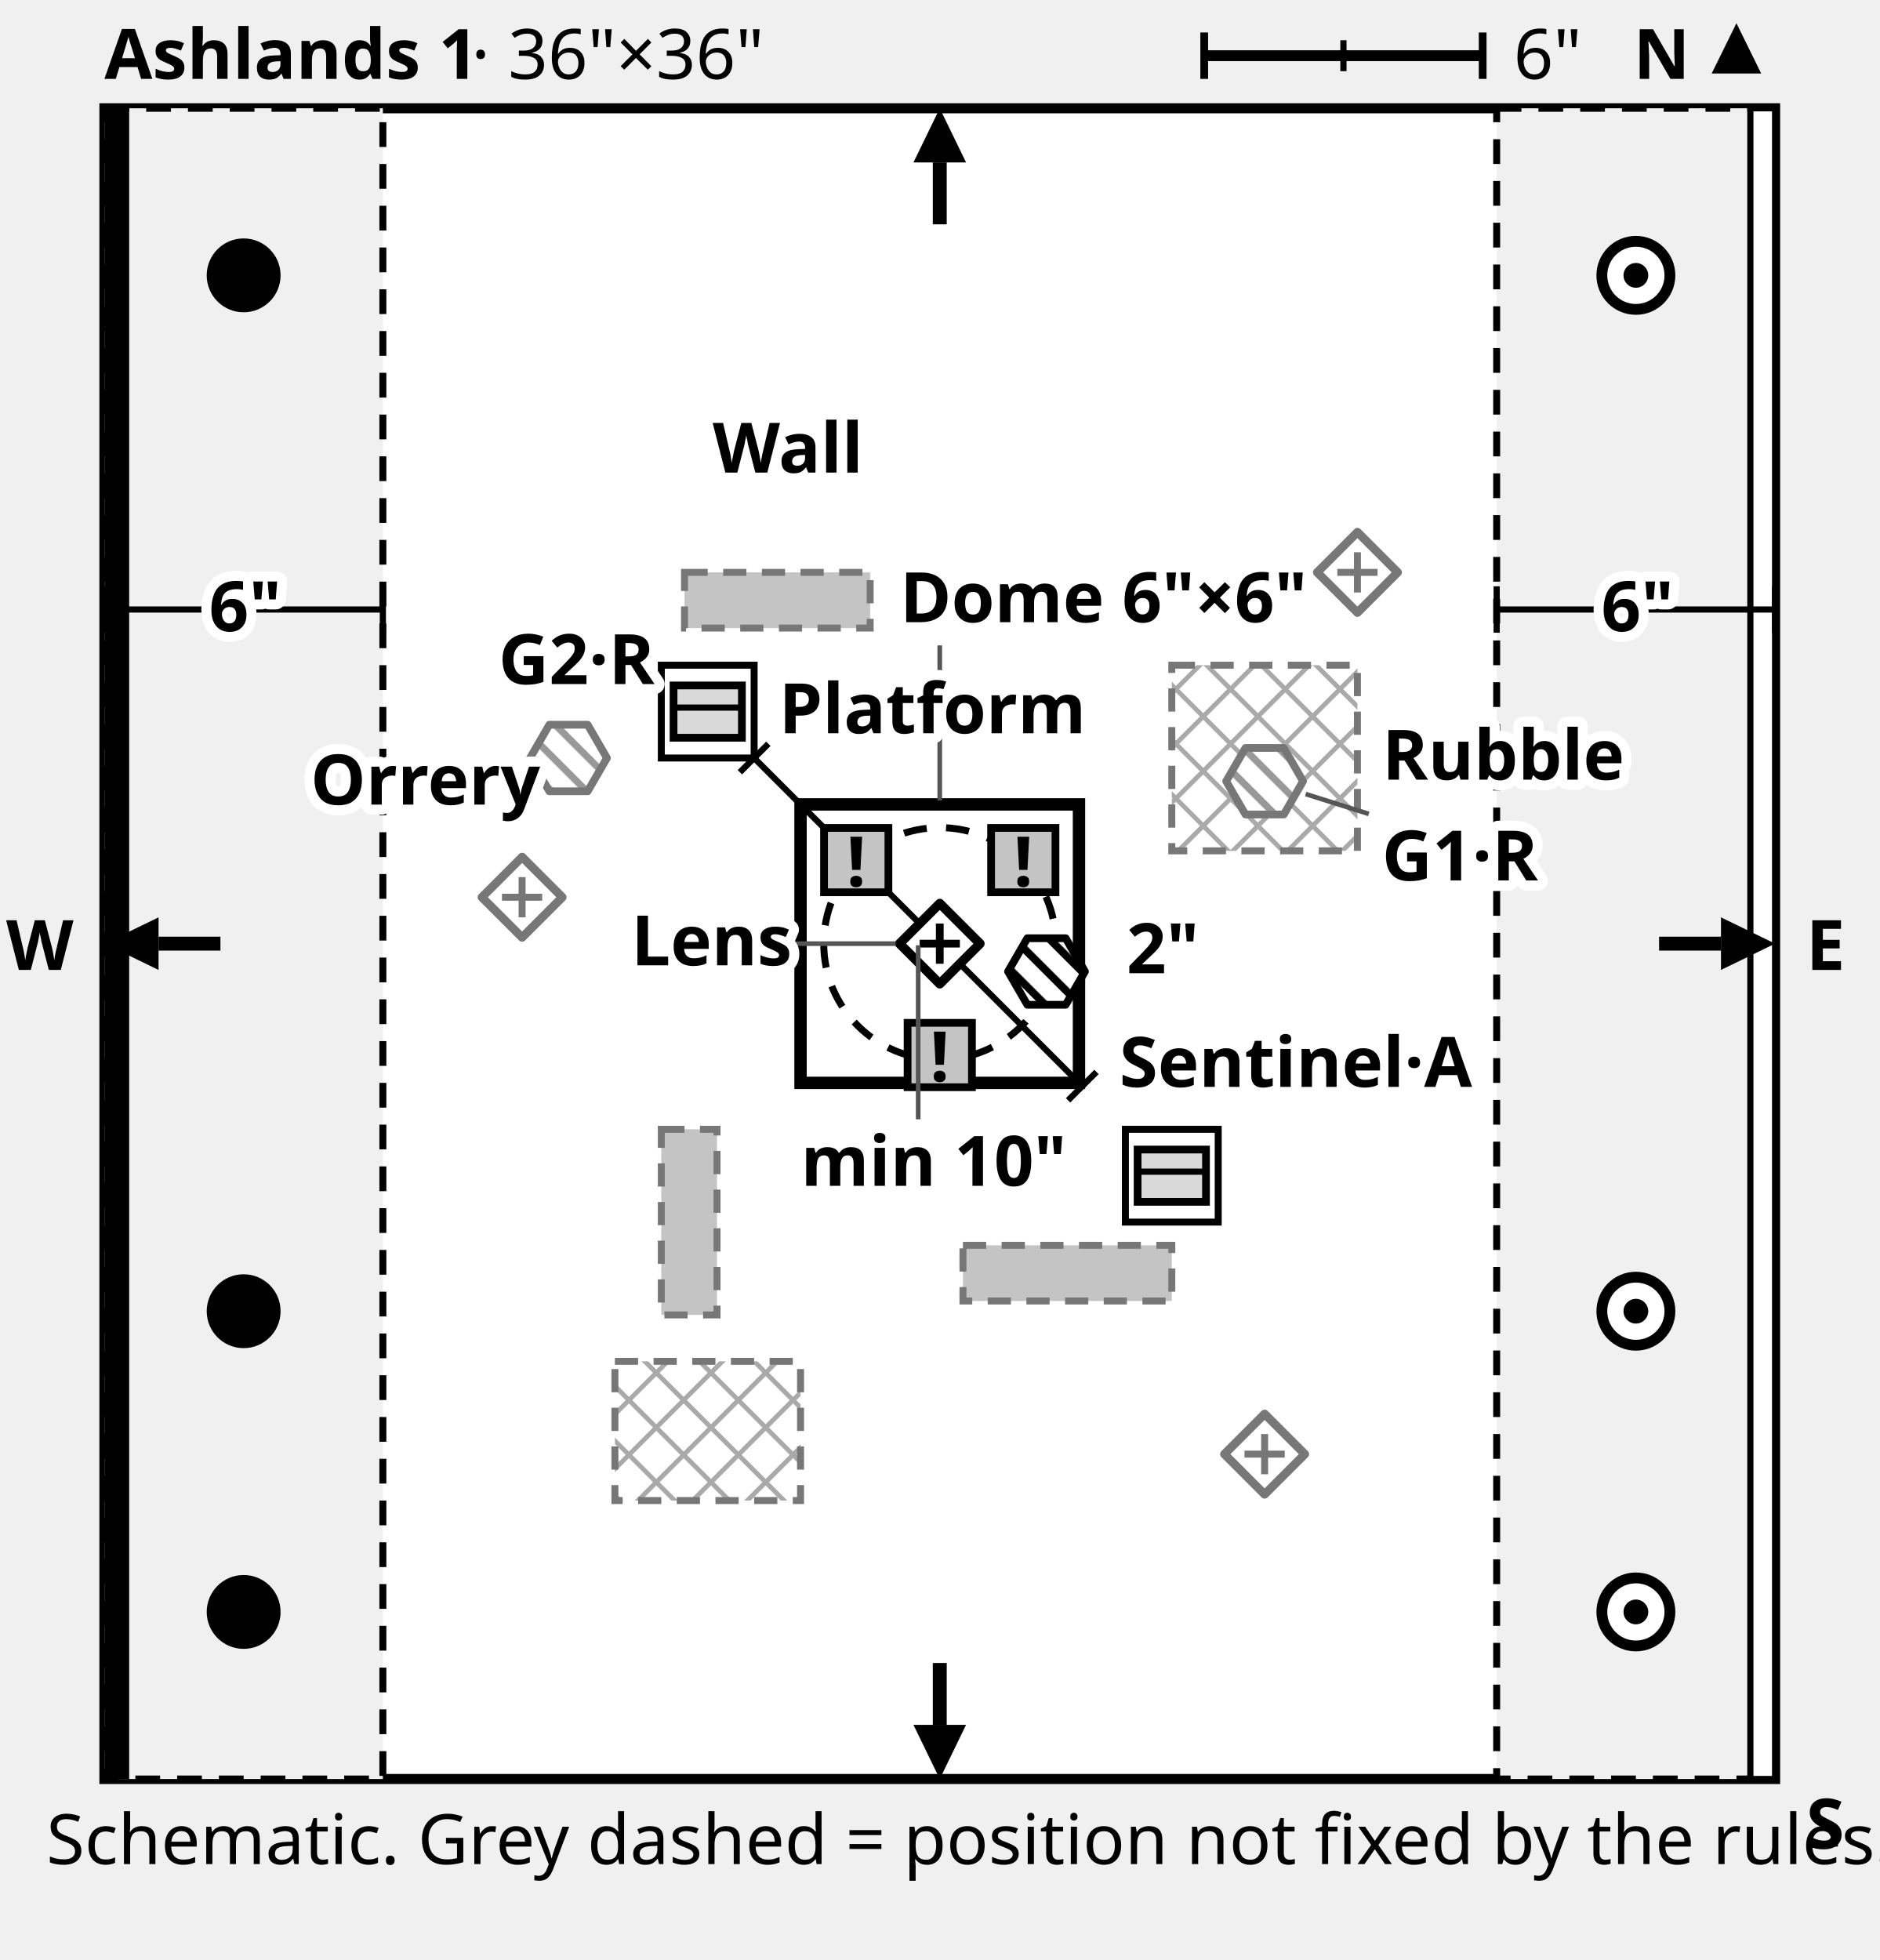
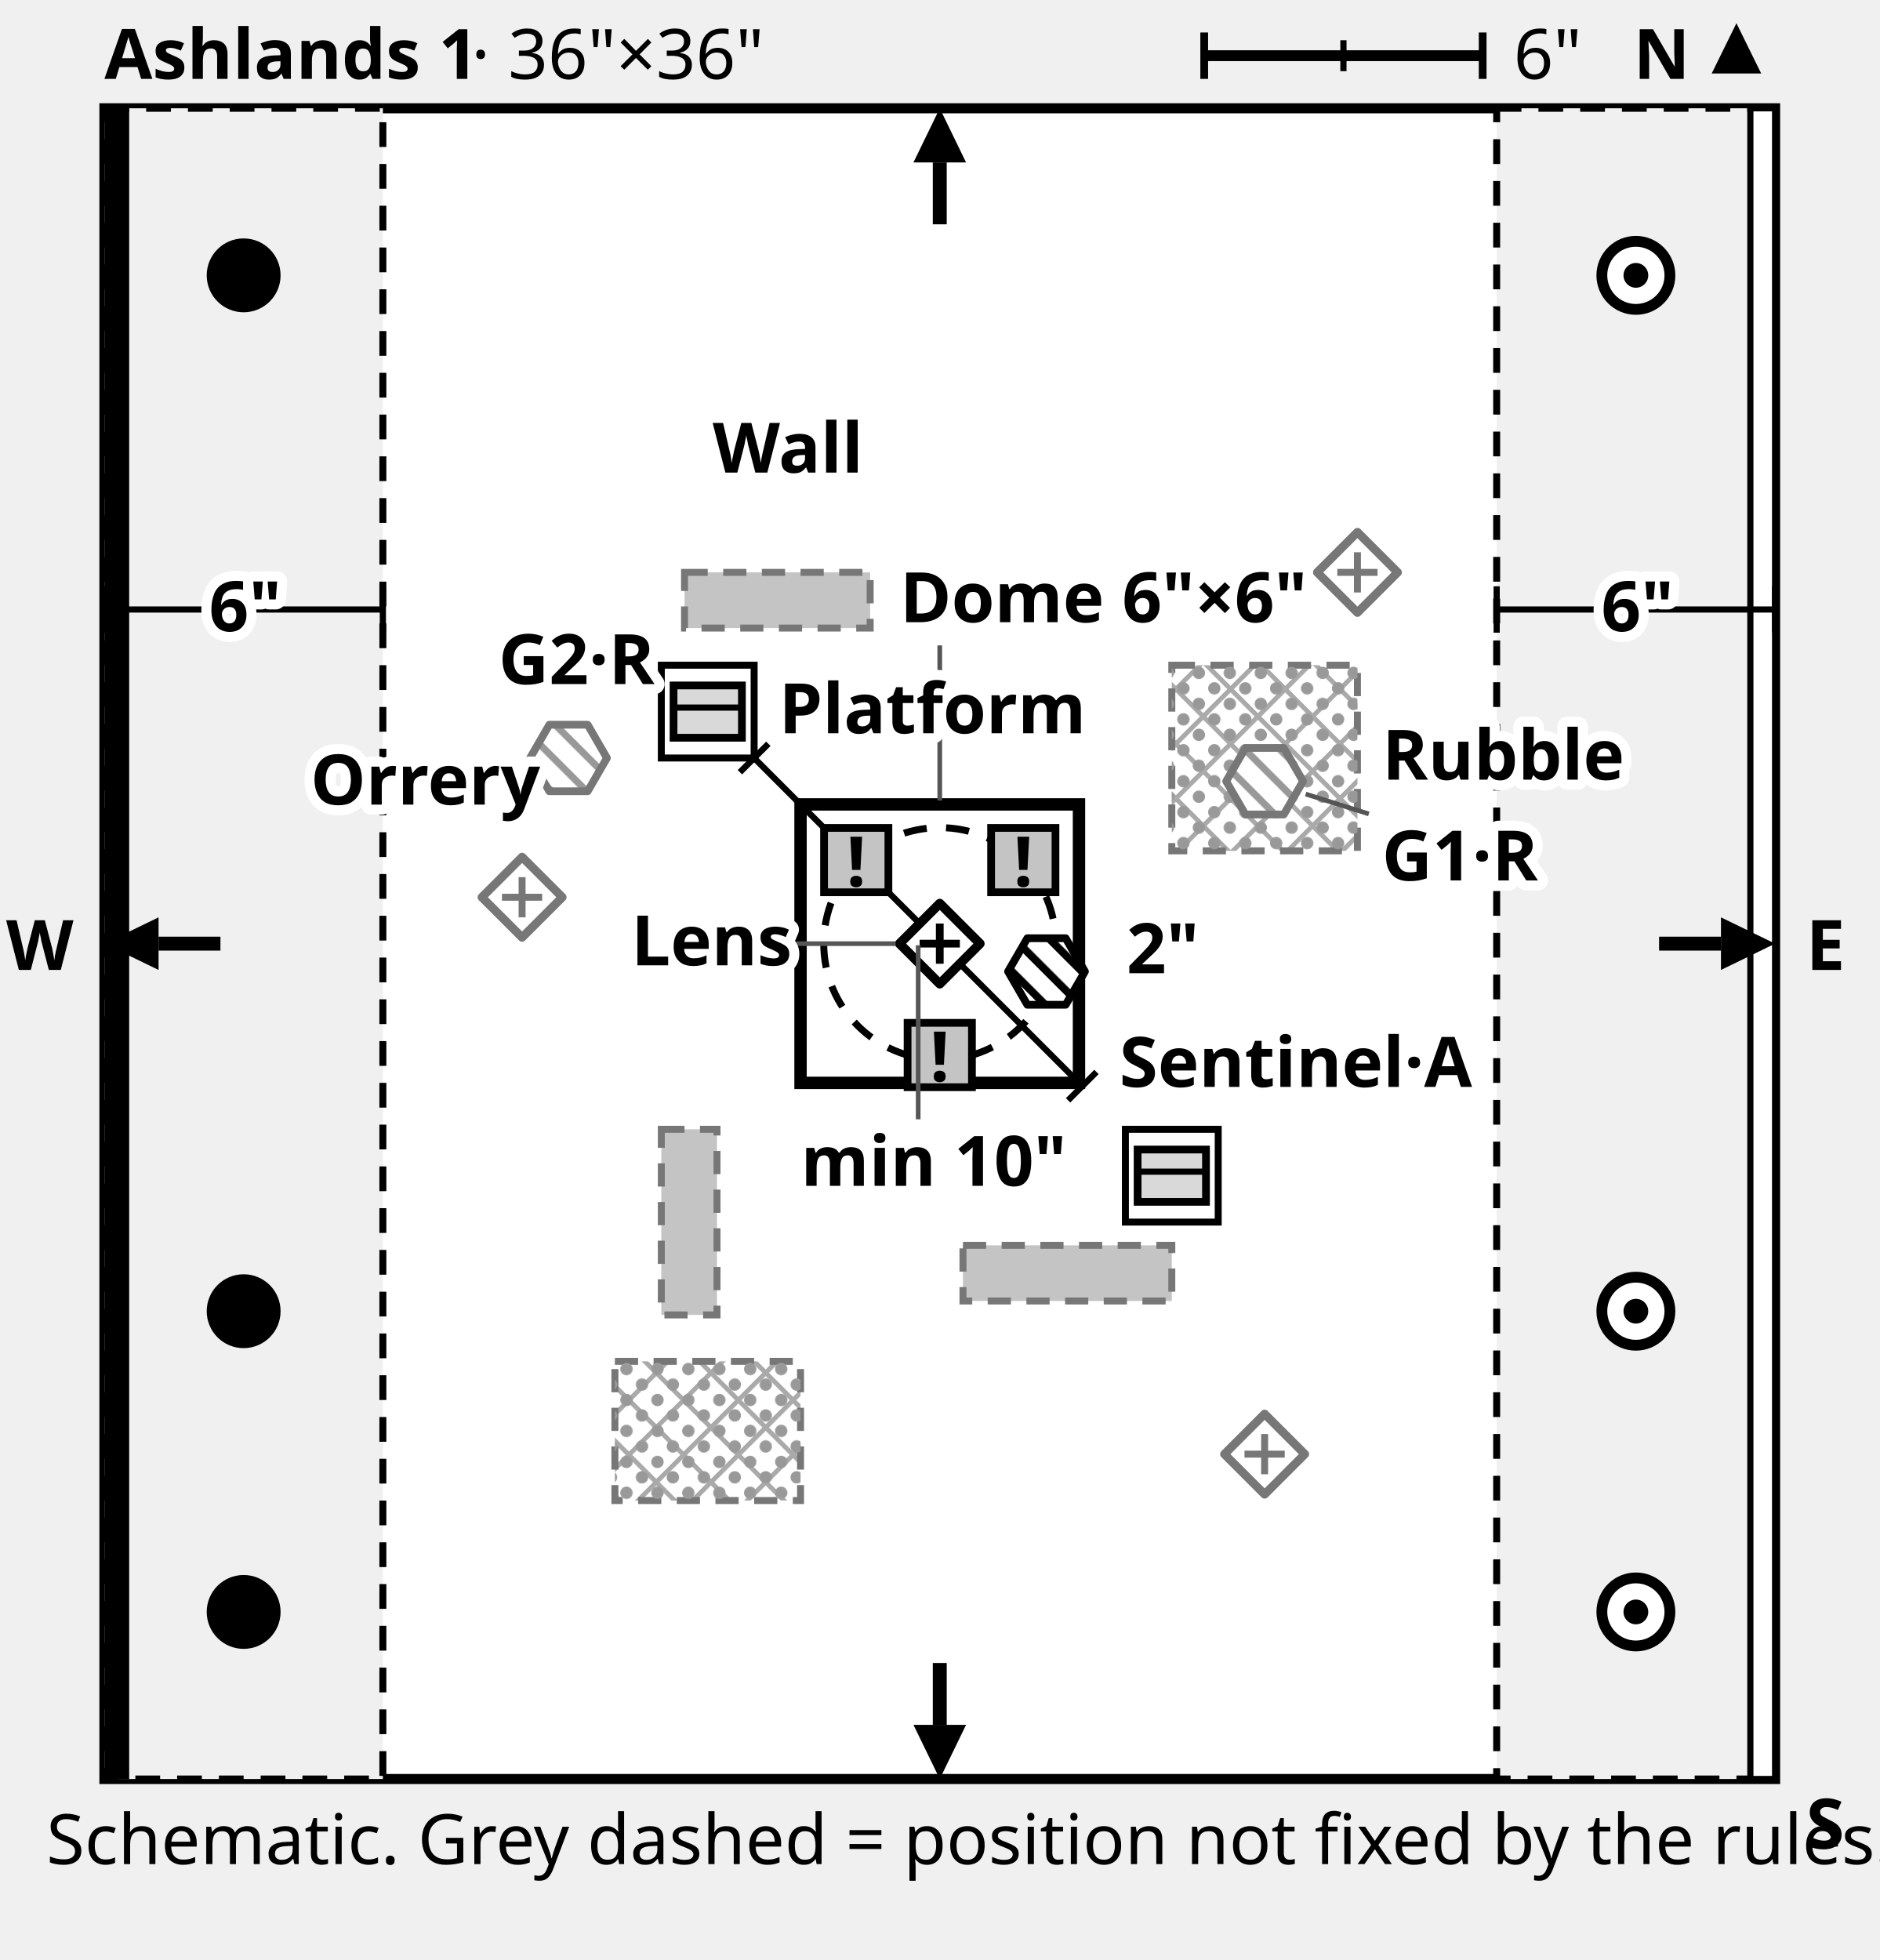
<svg xmlns="http://www.w3.org/2000/svg" width="243pt" height="253.4pt" viewBox="0 0 243 253.4">
  <defs>
    <pattern id="p-cover" width="5" height="5" patternUnits="userSpaceOnUse" patternTransform="rotate(45)">
      <rect width="5" height="5" fill="#fff" />
      <path d="M0 0.5H5M0.5 0V5" stroke="#444" stroke-width="0.7" fill="none" />
    </pattern>
    <pattern id="p-diff" width="4" height="4" patternUnits="userSpaceOnUse">
      <rect width="4" height="4" fill="#fff" />
      <circle cx="1" cy="1" r="0.75" fill="#222" />
      <circle cx="3" cy="3" r="0.75" fill="#222" />
    </pattern>
    <pattern id="p-imp" width="2.4" height="2.4" patternUnits="userSpaceOnUse" patternTransform="rotate(45)">
      <rect width="2.4" height="2.4" fill="#fff" />
      <path d="M0.4 0V2.4" stroke="#000" stroke-width="0.95" fill="none" />
    </pattern>
    <pattern id="p-mon" width="3.2" height="3.2" patternUnits="userSpaceOnUse" patternTransform="rotate(-45)">
      <rect width="3.2" height="3.2" fill="#fff" />
      <path d="M0.5 0V3.2" stroke="#000" stroke-width="1" fill="none" />
    </pattern>
    <pattern id="p-aoe" width="4" height="4" patternUnits="userSpaceOnUse" patternTransform="rotate(-45)">
      <rect width="4" height="4" fill="#fff" />
      <path d="M0.5 0V4" stroke="#777" stroke-width="1.4" fill="none" />
    </pattern>
  </defs>
  <defs>
    <pattern id="p-cover-l" width="5" height="5" patternUnits="userSpaceOnUse" patternTransform="rotate(45)">
      <rect width="5" height="5" fill="#fff" />
      <path d="M0 0.5H5M0.5 0V5" stroke="#aaa" stroke-width="0.6" fill="none" />
    </pattern>
    <pattern id="p-diff-l" width="4" height="4" patternUnits="userSpaceOnUse">
      <rect width="4" height="4" fill="#fff" />
      <circle cx="1" cy="1" r="0.7" fill="#999" />
      <circle cx="3" cy="3" r="0.7" fill="#999" />
    </pattern>
    <pattern id="p-imp-l" width="2.6" height="2.6" patternUnits="userSpaceOnUse" patternTransform="rotate(45)">
      <rect width="2.6" height="2.6" fill="#fff" />
      <path d="M0.4 0V2.6" stroke="#aaa" stroke-width="0.8" fill="none" />
    </pattern>
    <pattern id="p-mon-l" width="3.2" height="3.2" patternUnits="userSpaceOnUse" patternTransform="rotate(-45)">
      <rect width="3.2" height="3.2" fill="#fff" />
      <path d="M0.5 0V3.2" stroke="#999" stroke-width="0.9" fill="none" />
    </pattern>
    <pattern id="p-water" width="6" height="4" patternUnits="userSpaceOnUse">
      <rect width="6" height="4" fill="#fff" />
      <path d="M0 2.2Q1.5 0.4 3 2.2T6 2.2" stroke="#333" stroke-width="0.8" fill="none" />
    </pattern>
    <pattern id="p-water-l" width="6" height="4" patternUnits="userSpaceOnUse">
      <rect width="6" height="4" fill="#fff" />
      <path d="M0 2.2Q1.5 0.4 3 2.2T6 2.2" stroke="#aaa" stroke-width="0.8" fill="none" />
    </pattern>
    <pattern id="p-slip" width="6" height="6" patternUnits="userSpaceOnUse" patternTransform="rotate(-30)">
      <rect width="6" height="6" fill="#fff" />
      <path d="M0.5 1.5H3.5M3.5 4.5H5.5" stroke="#333" stroke-width="0.9" fill="none" />
    </pattern>
    <pattern id="p-slip-l" width="6" height="6" patternUnits="userSpaceOnUse" patternTransform="rotate(-30)">
      <rect width="6" height="6" fill="#fff" />
      <path d="M0.5 1.5H3.5M3.5 4.5H5.5" stroke="#aaa" stroke-width="0.9" fill="none" />
    </pattern>
    <pattern id="p-dark" width="4" height="4" patternUnits="userSpaceOnUse">
      <rect width="4" height="4" fill="#d9d9d9" />
      <path d="M0 4L4 0" stroke="#fff" stroke-width="0.9" fill="none" />
    </pattern>
    <pattern id="p-diffo" width="4" height="4" patternUnits="userSpaceOnUse">
      <circle cx="1" cy="1" r="0.8" fill="#222" />
      <circle cx="3" cy="3" r="0.8" fill="#222" />
    </pattern>
    <pattern id="p-diffo-l" width="4" height="4" patternUnits="userSpaceOnUse">
      <circle cx="1" cy="1" r="0.8" fill="#999" />
      <circle cx="3" cy="3" r="0.8" fill="#999" />
    </pattern>
    <pattern id="p-chasm" width="6" height="6" patternUnits="userSpaceOnUse">
      <rect width="6" height="6" fill="#d4d4d4" />
      <path d="M1.5 0V6M4.5 0V6" stroke="#333" stroke-width="1.1" stroke-dasharray="2.6 1.6" fill="none" />
    </pattern>
    <pattern id="p-chasm-l" width="6" height="6" patternUnits="userSpaceOnUse">
      <rect width="6" height="6" fill="#efefef" />
      <path d="M1.5 0V6M4.5 0V6" stroke="#aaa" stroke-width="1.1" stroke-dasharray="2.6 1.6" fill="none" />
    </pattern>
    <clipPath id="bclip">
      <rect x="13.5" y="14" width="216" height="216" />
    </clipPath>
  </defs>
  <rect x="13.5" y="14" width="216" height="216" fill="#fff" stroke="#000" stroke-width="1.3" />
  <g data-glyph="zone-A">
    <rect x="13.5" y="14" width="36" height="216" fill="#f0f0f0" stroke="#000" stroke-width="0.9" stroke-dasharray="3.2 2.2" />
    <rect x="13.5" y="14" width="3.2" height="216" fill="#000" />
  </g>
  <g data-glyph="dim">
    <line x1="13.5" y1="78.8" x2="49.5" y2="78.8" stroke="#000" stroke-width="0.8" stroke-linecap="butt" />
    <line x1="13.5" y1="75.8" x2="13.5" y2="81.8" stroke="#000" stroke-width="0.8" stroke-linecap="butt" />
    <line x1="49.5" y1="75.8" x2="49.5" y2="81.8" stroke="#000" stroke-width="0.8" stroke-linecap="butt" />
  </g>
  <g data-glyph="zone-B">
    <rect x="193.5" y="14" width="36" height="216" fill="#f0f0f0" stroke="#000" stroke-width="0.9" stroke-dasharray="3.2 2.2" />
    <rect x="226.3" y="14" width="3.2" height="216" fill="#fff" stroke="#000" stroke-width="0.8" />
  </g>
  <g data-glyph="dim">
    <line x1="193.5" y1="78.8" x2="229.5" y2="78.8" stroke="#000" stroke-width="0.8" stroke-linecap="butt" />
    <line x1="193.5" y1="75.8" x2="193.5" y2="81.8" stroke="#000" stroke-width="0.8" stroke-linecap="butt" />
    <line x1="229.5" y1="75.8" x2="229.5" y2="81.8" stroke="#000" stroke-width="0.8" stroke-linecap="butt" />
  </g>
  <g data-glyph="ter-open">
    <rect x="103.5" y="104" width="36" height="36" fill="none" stroke="#000" stroke-width="1.6" />
  </g>
  <g data-glyph="ter-blocking" data-state="illus">
    <rect x="88.5" y="74" width="24" height="7.2" fill="#c4c4c4" stroke="#777" stroke-width="0.9" stroke-dasharray="3 2" />
  </g>
  <g data-glyph="ter-blocking" data-state="illus">
    <rect x="124.5" y="161" width="27" height="7.2" fill="#c4c4c4" stroke="#777" stroke-width="0.9" stroke-dasharray="3 2" />
  </g>
  <g data-glyph="ter-blocking" data-state="illus">
    <rect x="85.5" y="146" width="7.2" height="24" fill="#c4c4c4" stroke="#777" stroke-width="0.9" stroke-dasharray="3 2" />
  </g>
-   <g data-glyph="ter-cover" data-state="illus">
+   <g data-glyph="ter-coverdiff" data-state="illus">
    <rect x="151.5" y="86" width="24" height="24" fill="url(#p-cover-l)" stroke="#777" stroke-width="0.9" stroke-dasharray="3 2" />
-   </g>
-   <g data-glyph="ter-cover" data-state="illus">
+     <rect x="151.5" y="86" width="24" height="24" fill="url(#p-diffo-l)" />
+   </g>
+   <g data-glyph="ter-coverdiff" data-state="illus">
    <rect x="79.5" y="176" width="24" height="18" fill="url(#p-cover-l)" stroke="#777" stroke-width="0.9" stroke-dasharray="3 2" />
+     <rect x="79.5" y="176" width="24" height="18" fill="url(#p-diffo-l)" />
  </g>
  <g data-glyph="ter-open">
    <rect x="85.5" y="86" width="12" height="12" fill="none" stroke="#000" stroke-width="0.9" />
  </g>
  <g data-glyph="ter-open">
    <rect x="145.5" y="146" width="12" height="12" fill="none" stroke="#000" stroke-width="0.9" />
  </g>
  <g data-glyph="dim">
    <line x1="97.5" y1="98" x2="139.93" y2="140.43" stroke="#000" stroke-width="0.8" stroke-linecap="butt" />
    <line x1="99.34" y1="96.16" x2="95.66" y2="99.84" stroke="#000" stroke-width="0.8" stroke-linecap="butt" />
    <line x1="141.76" y1="138.59" x2="138.09" y2="142.26" stroke="#000" stroke-width="0.8" stroke-linecap="butt" />
  </g>
  <g data-glyph="ring">
    <g clip-path="url(#bclip)">
      <circle cx="121.5" cy="122" r="15" fill="none" stroke="#000" stroke-width="0.9" stroke-dasharray="3 2.5" />
    </g>
  </g>
  <g data-glyph="chest">
    <rect x="87.08" y="88.62" width="8.84" height="6.76" fill="#d9d9d9" stroke="#000" stroke-width="1" />
    <line x1="87.08" y1="91.48" x2="95.92" y2="91.48" stroke="#000" stroke-width="0.8" stroke-linecap="butt" />
  </g>
  <g data-glyph="chest">
    <rect x="147.08" y="148.62" width="8.84" height="6.76" fill="#d9d9d9" stroke="#000" stroke-width="1" />
    <line x1="147.08" y1="151.48" x2="155.92" y2="151.48" stroke="#000" stroke-width="0.8" stroke-linecap="butt" />
  </g>
  <g data-glyph="obj">
    <polygon points="121.5,116.8 126.7,122 121.5,127.2 116.3,122" fill="#fff" stroke="#000" stroke-width="1.2" stroke-linejoin="round" />
    <line x1="118.9" y1="122" x2="124.1" y2="122" stroke="#000" stroke-width="1" stroke-linecap="butt" />
    <line x1="121.5" y1="119.4" x2="121.5" y2="124.6" stroke="#000" stroke-width="1" stroke-linecap="butt" />
  </g>
  <g data-glyph="haz">
    <rect x="106.54" y="107.04" width="8.32" height="8.32" fill="#c4c4c4" stroke="#000" stroke-width="1" />
    <text x="110.7" y="114.6" font-weight="700" font-family="'Source Sans 3'" font-size="9" fill="#000" text-anchor="middle">!</text>
  </g>
  <g data-glyph="haz">
    <rect x="128.14" y="107.04" width="8.32" height="8.32" fill="#c4c4c4" stroke="#000" stroke-width="1" />
    <text x="132.3" y="114.6" font-weight="700" font-family="'Source Sans 3'" font-size="9" fill="#000" text-anchor="middle">!</text>
  </g>
  <g data-glyph="haz">
    <rect x="117.34" y="132.24" width="8.32" height="8.32" fill="#c4c4c4" stroke="#000" stroke-width="1" />
    <text x="121.5" y="139.8" font-weight="700" font-family="'Source Sans 3'" font-size="9" fill="#000" text-anchor="middle">!</text>
  </g>
  <g data-glyph="obj" data-state="illus">
    <polygon points="67.5,110.8 72.7,116 67.5,121.2 62.3,116" fill="#fff" stroke="#777" stroke-width="1.1" stroke-linejoin="round" />
    <line x1="64.9" y1="116" x2="70.1" y2="116" stroke="#777" stroke-width="0.9" stroke-linecap="butt" />
    <line x1="67.5" y1="113.4" x2="67.5" y2="118.6" stroke="#777" stroke-width="0.9" stroke-linecap="butt" />
  </g>
  <g data-glyph="obj" data-state="illus">
    <polygon points="175.5,68.8 180.7,74 175.5,79.2 170.3,74" fill="#fff" stroke="#777" stroke-width="1.1" stroke-linejoin="round" />
    <line x1="172.9" y1="74" x2="178.1" y2="74" stroke="#777" stroke-width="0.9" stroke-linecap="butt" />
    <line x1="175.5" y1="71.4" x2="175.5" y2="76.6" stroke="#777" stroke-width="0.9" stroke-linecap="butt" />
  </g>
  <g data-glyph="obj" data-state="illus">
    <polygon points="163.5,182.8 168.7,188 163.5,193.2 158.3,188" fill="#fff" stroke="#777" stroke-width="1.1" stroke-linejoin="round" />
    <line x1="160.9" y1="188" x2="166.1" y2="188" stroke="#777" stroke-width="0.9" stroke-linecap="butt" />
    <line x1="163.5" y1="185.4" x2="163.5" y2="190.6" stroke="#777" stroke-width="0.9" stroke-linecap="butt" />
  </g>
  <g data-glyph="mon">
    <polygon points="140.27,125.6 137.78,129.9 132.82,129.9 130.33,125.6 132.82,121.3 137.78,121.3" fill="url(#p-mon)" stroke="#000" stroke-width="1" stroke-linejoin="round" />
  </g>
  <g data-glyph="mon" data-state="illus">
    <polygon points="168.47,101 165.98,105.3 161.02,105.3 158.53,101 161.02,96.7 165.98,96.7" fill="url(#p-mon-l)" stroke="#777" stroke-width="1" stroke-linejoin="round" />
  </g>
  <g data-glyph="mon" data-state="illus">
    <polygon points="78.47,98 75.98,102.3 71.02,102.3 68.53,98 71.02,93.7 75.98,93.7" fill="url(#p-mon-l)" stroke="#777" stroke-width="1" stroke-linejoin="round" />
  </g>
  <g data-glyph="arr-exit">
    <line x1="121.5" y1="29" x2="121.5" y2="21" stroke="#000" stroke-width="1.8" stroke-linecap="butt" />
    <polygon points="121.5,14 124.9,21 118.1,21" fill="#000" />
  </g>
  <g data-glyph="arr-exit">
    <line x1="214.5" y1="122" x2="222.5" y2="122" stroke="#000" stroke-width="1.8" stroke-linecap="butt" />
    <polygon points="229.5,122 222.5,125.4 222.5,118.6" fill="#000" />
  </g>
  <g data-glyph="arr-exit">
    <line x1="121.5" y1="215" x2="121.5" y2="223" stroke="#000" stroke-width="1.8" stroke-linecap="butt" />
    <polygon points="121.5,230 118.1,223 124.9,223" fill="#000" />
  </g>
  <g data-glyph="arr-exit">
    <line x1="28.5" y1="122" x2="20.5" y2="122" stroke="#000" stroke-width="1.8" stroke-linecap="butt" />
    <polygon points="13.5,122 20.5,118.6 20.5,125.4" fill="#000" />
  </g>
  <g data-glyph="hero-A">
    <circle cx="31.5" cy="35.6" r="4.4" fill="#000" stroke="#000" stroke-width="0.75" />
  </g>
  <g data-glyph="hero-A">
    <circle cx="31.5" cy="169.52" r="4.4" fill="#000" stroke="#000" stroke-width="0.75" />
  </g>
  <g data-glyph="hero-A">
    <circle cx="31.5" cy="208.4" r="4.4" fill="#000" stroke="#000" stroke-width="0.75" />
  </g>
  <g data-glyph="hero-B">
    <circle cx="211.5" cy="35.6" r="4.4" fill="#fff" stroke="#000" stroke-width="1.4" />
    <circle cx="211.5" cy="35.6" r="1.6" fill="#000" />
  </g>
  <g data-glyph="hero-B">
    <circle cx="211.5" cy="169.52" r="4.4" fill="#fff" stroke="#000" stroke-width="1.4" />
    <circle cx="211.5" cy="169.52" r="1.6" fill="#000" />
  </g>
  <g data-glyph="hero-B">
    <circle cx="211.5" cy="208.4" r="4.4" fill="#fff" stroke="#000" stroke-width="1.4" />
    <circle cx="211.5" cy="208.4" r="1.6" fill="#000" />
  </g>
  <text x="27.02" y="81.6" font-family="'Source Sans 3'" font-size="9" font-weight="600" fill="#000" stroke="#fff" stroke-width="2.6" stroke-linejoin="round" paint-order="stroke">6"</text>
  <text x="207.02" y="81.6" font-family="'Source Sans 3'" font-size="9" font-weight="600" fill="#000" stroke="#fff" stroke-width="2.6" stroke-linejoin="round" paint-order="stroke">6"</text>
  <text x="145.65" y="125.82" font-family="'Source Sans 3'" font-size="9" font-weight="600" fill="#000" stroke="#fff" stroke-width="2.6" stroke-linejoin="round" paint-order="stroke">2"</text>
  <g data-glyph="leader">
    <line x1="121.5" y1="103.5" x2="121.5" y2="83.44" stroke="#555" stroke-width="0.6" stroke-linecap="butt" />
  </g>
  <text x="116.35" y="80.44" font-family="'Source Sans 3'" font-size="9" font-weight="600" fill="#000" stroke="#fff" stroke-width="2.6" stroke-linejoin="round" paint-order="stroke">Dome 6"×6"</text>
  <text x="92.14" y="61.1" font-family="'Source Sans 3'" font-size="9" font-weight="600" fill="#000" stroke="#fff" stroke-width="2.6" stroke-linejoin="round" paint-order="stroke">Wall</text>
  <text x="178.7" y="100.8" font-family="'Source Sans 3'" font-size="9" font-weight="600" fill="#000" stroke="#fff" stroke-width="2.6" stroke-linejoin="round" paint-order="stroke">Rubble</text>
  <text x="100.7" y="94.8" font-family="'Source Sans 3'" font-size="9" font-weight="600" fill="#000" stroke="#fff" stroke-width="2.6" stroke-linejoin="round" paint-order="stroke">Platform</text>
  <g data-glyph="leader">
    <line x1="118.71" y1="122.21" x2="118.71" y2="144.71" stroke="#555" stroke-width="0.6" stroke-linecap="butt" />
  </g>
  <text x="103.53" y="153.31" font-family="'Source Sans 3'" font-size="9" font-weight="600" fill="#000" stroke="#fff" stroke-width="2.6" stroke-linejoin="round" paint-order="stroke">min 10"</text>
  <g data-glyph="leader">
    <line x1="115.8" y1="122" x2="101.3" y2="122" stroke="#555" stroke-width="0.6" stroke-linecap="butt" />
  </g>
  <text x="81.6" y="124.8" font-family="'Source Sans 3'" font-size="9" font-weight="600" fill="#000" stroke="#fff" stroke-width="2.6" stroke-linejoin="round" paint-order="stroke">Lens</text>
  <text x="40.15" y="104.02" font-family="'Source Sans 3'" font-size="9" font-weight="600" fill="#000" stroke="#fff" stroke-width="2.6" stroke-linejoin="round" paint-order="stroke">Orrery</text>
  <text x="144.73" y="140.52" font-family="'Source Sans 3'" font-size="9" font-weight="600" fill="#000" stroke="#fff" stroke-width="2.6" stroke-linejoin="round" paint-order="stroke">Sentinel·A</text>
  <g data-glyph="leader">
    <line x1="168.81" y1="102.66" x2="176.97" y2="105.23" stroke="#555" stroke-width="0.6" stroke-linecap="butt" />
  </g>
  <text x="178.67" y="113.83" font-family="'Source Sans 3'" font-size="9" font-weight="600" fill="#000" stroke="#fff" stroke-width="2.6" stroke-linejoin="round" paint-order="stroke">G1·R</text>
  <text x="64.46" y="88.44" font-family="'Source Sans 3'" font-size="9" font-weight="600" fill="#000" stroke="#fff" stroke-width="2.6" stroke-linejoin="round" paint-order="stroke">G2·R</text>
  <text x="13.5" y="10.2" font-weight="700" font-family="'Source Sans 3'" font-size="9" fill="#000">Ashlands 1</text>
  <text x="60.94" y="10.2" font-weight="400" font-family="'Source Sans 3'" font-size="9" fill="#000">·  36"×36"</text>
  <g data-glyph="compass">
    <polygon points="224.5,3 221.3,9.5 227.7,9.5" fill="#000" />
    <text x="218.5" y="10.2" font-weight="700" font-family="'Source Sans 3'" font-size="9" fill="#000" text-anchor="end">N</text>
  </g>
  <g data-glyph="scale">
    <line x1="155.69" y1="7.2" x2="191.69" y2="7.2" stroke="#000" stroke-width="1.4" stroke-linecap="butt" />
    <line x1="155.69" y1="4.2" x2="155.69" y2="10.2" stroke="#000" stroke-width="1" stroke-linecap="butt" />
    <line x1="191.69" y1="4.2" x2="191.69" y2="10.2" stroke="#000" stroke-width="1" stroke-linecap="butt" />
    <line x1="173.69" y1="5.2" x2="173.69" y2="9.2" stroke="#000" stroke-width="0.8" stroke-linecap="butt" />
    <text x="195.69" y="10.2" font-weight="400" font-family="'Source Sans 3'" font-size="9" fill="#000">6"</text>
  </g>
  <text x="9.5" y="125.4" font-weight="700" font-family="'Source Sans 3'" font-size="9" fill="#000" text-anchor="end">W</text>
  <text x="233.5" y="125.4" font-weight="700" font-family="'Source Sans 3'" font-size="9" fill="#000">E</text>
  <text x="233.5" y="239" font-weight="700" font-family="'Source Sans 3'" font-size="9" fill="#000">S</text>
  <text x="6" y="241" font-weight="400" font-family="'Source Sans 3'" font-size="9" fill="#000">Schematic. Grey dashed = position not fixed by the rules.</text>
</svg>
